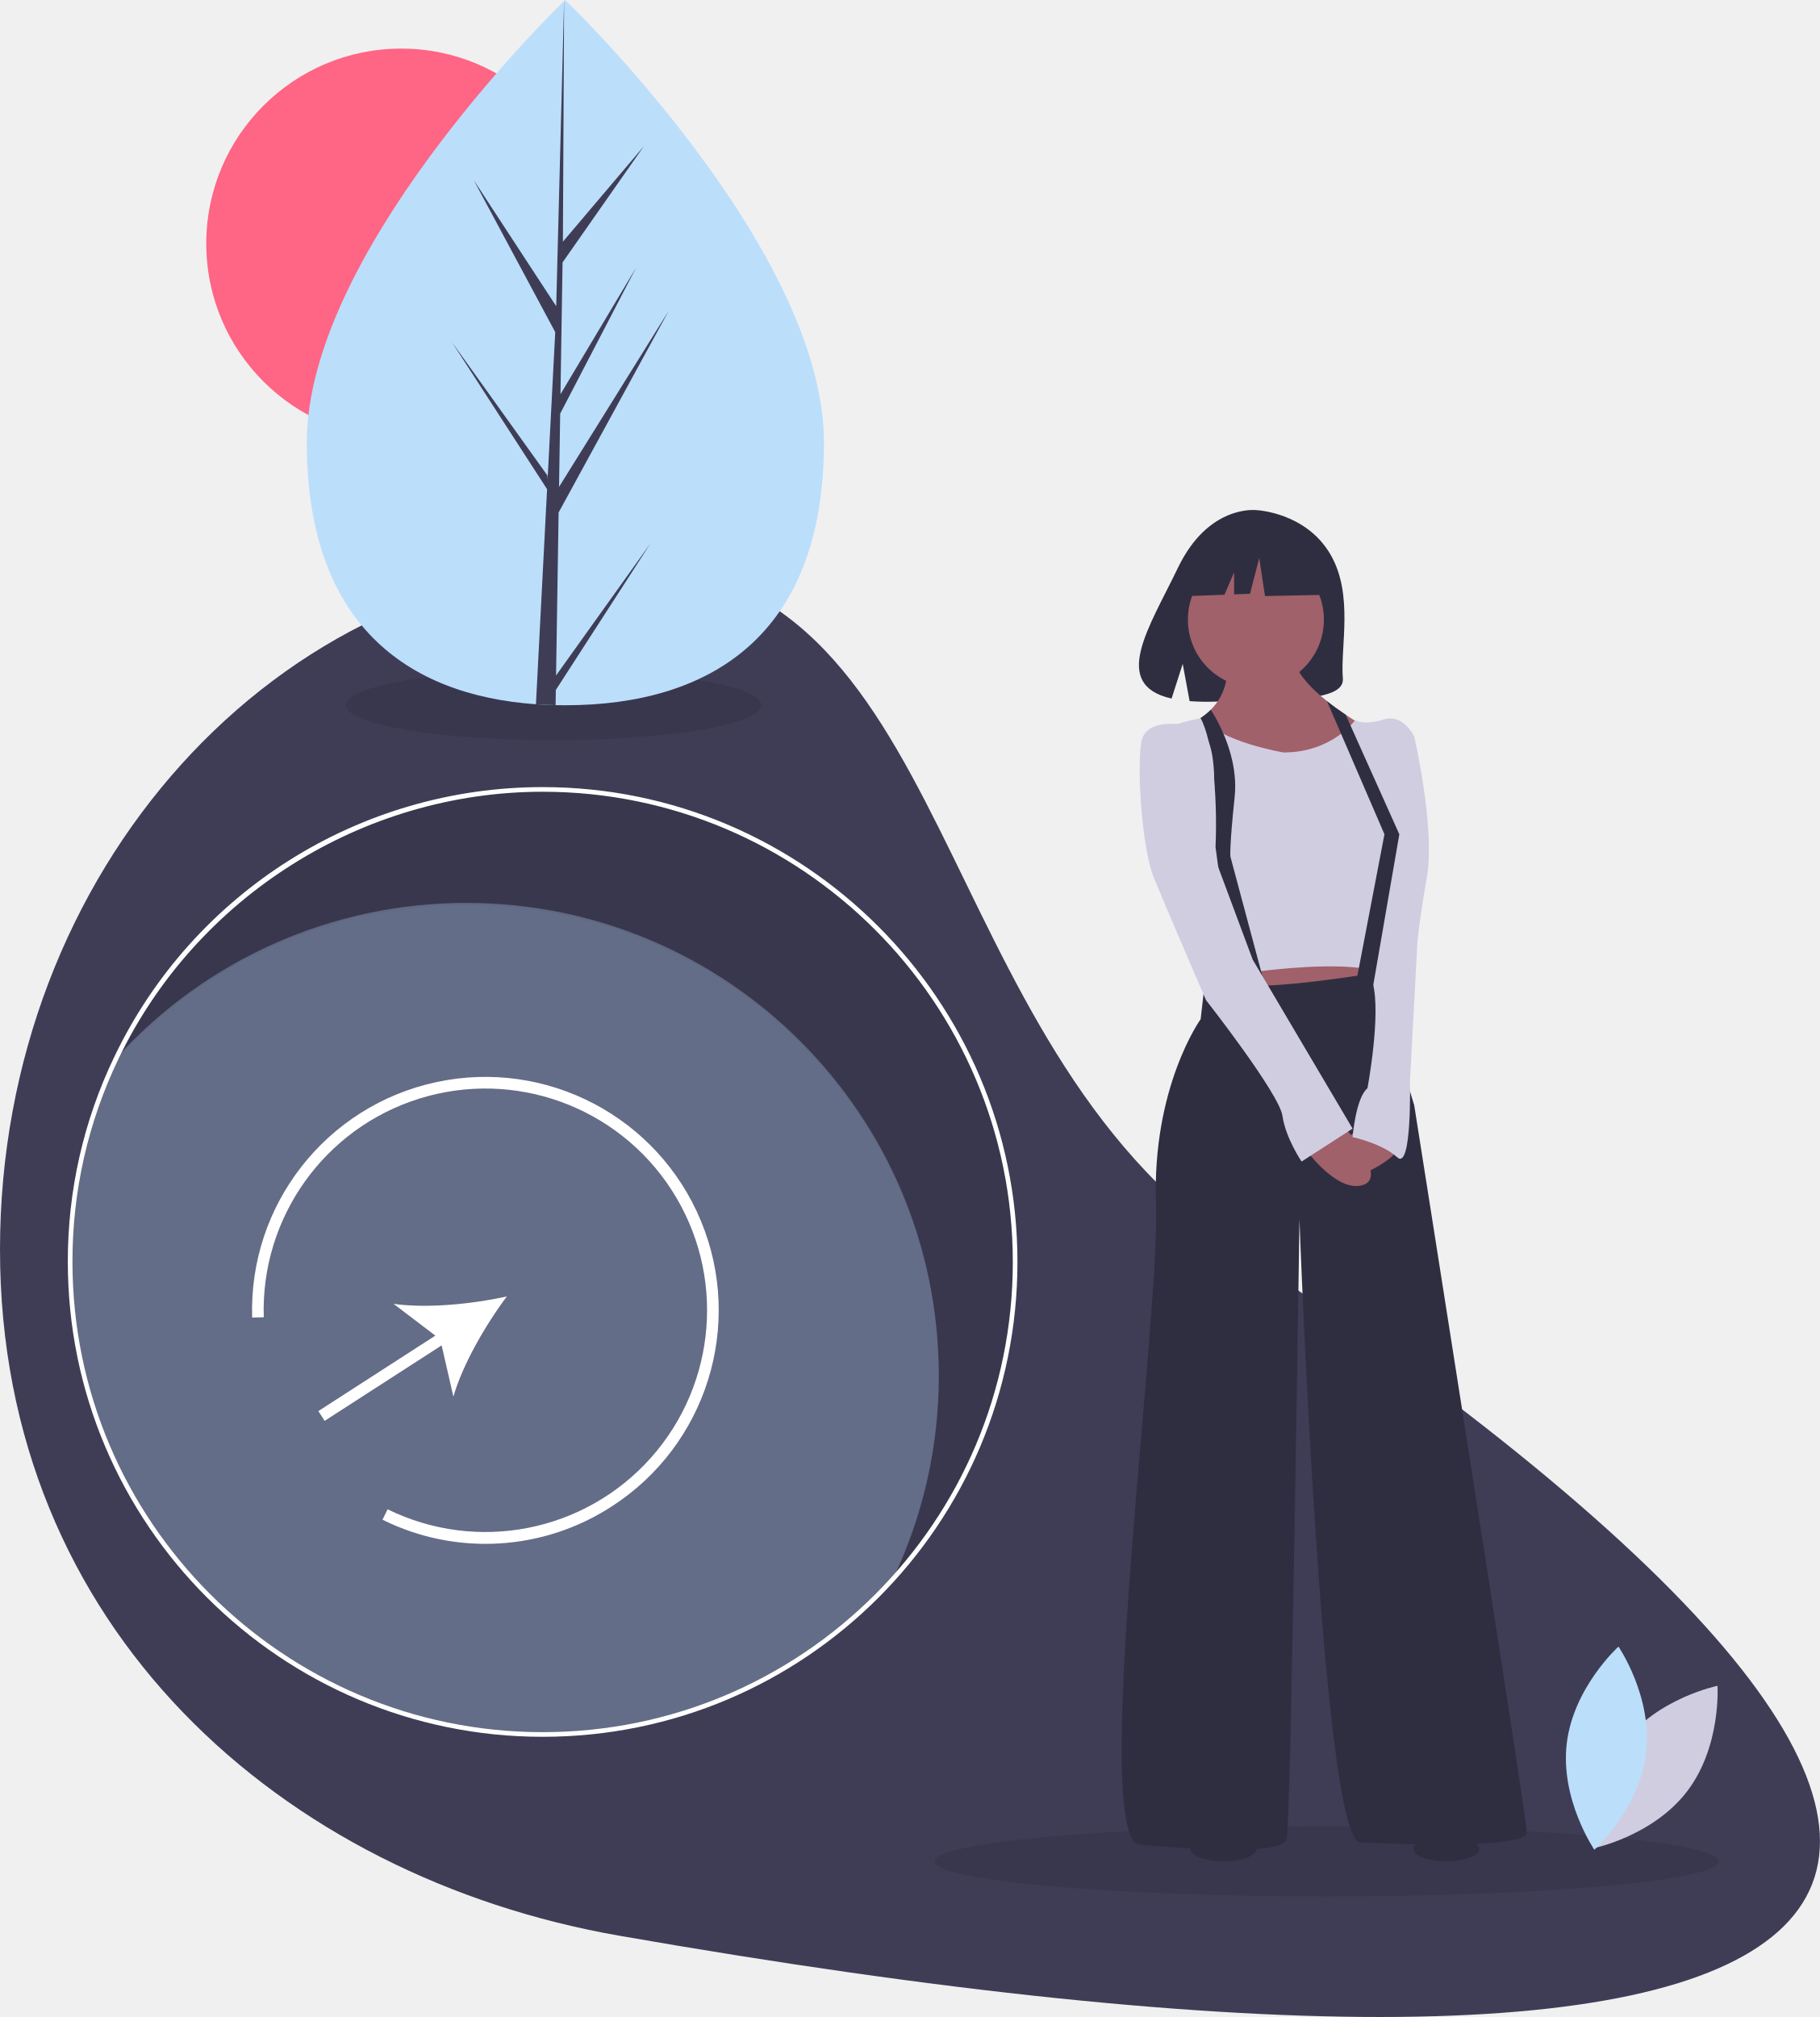
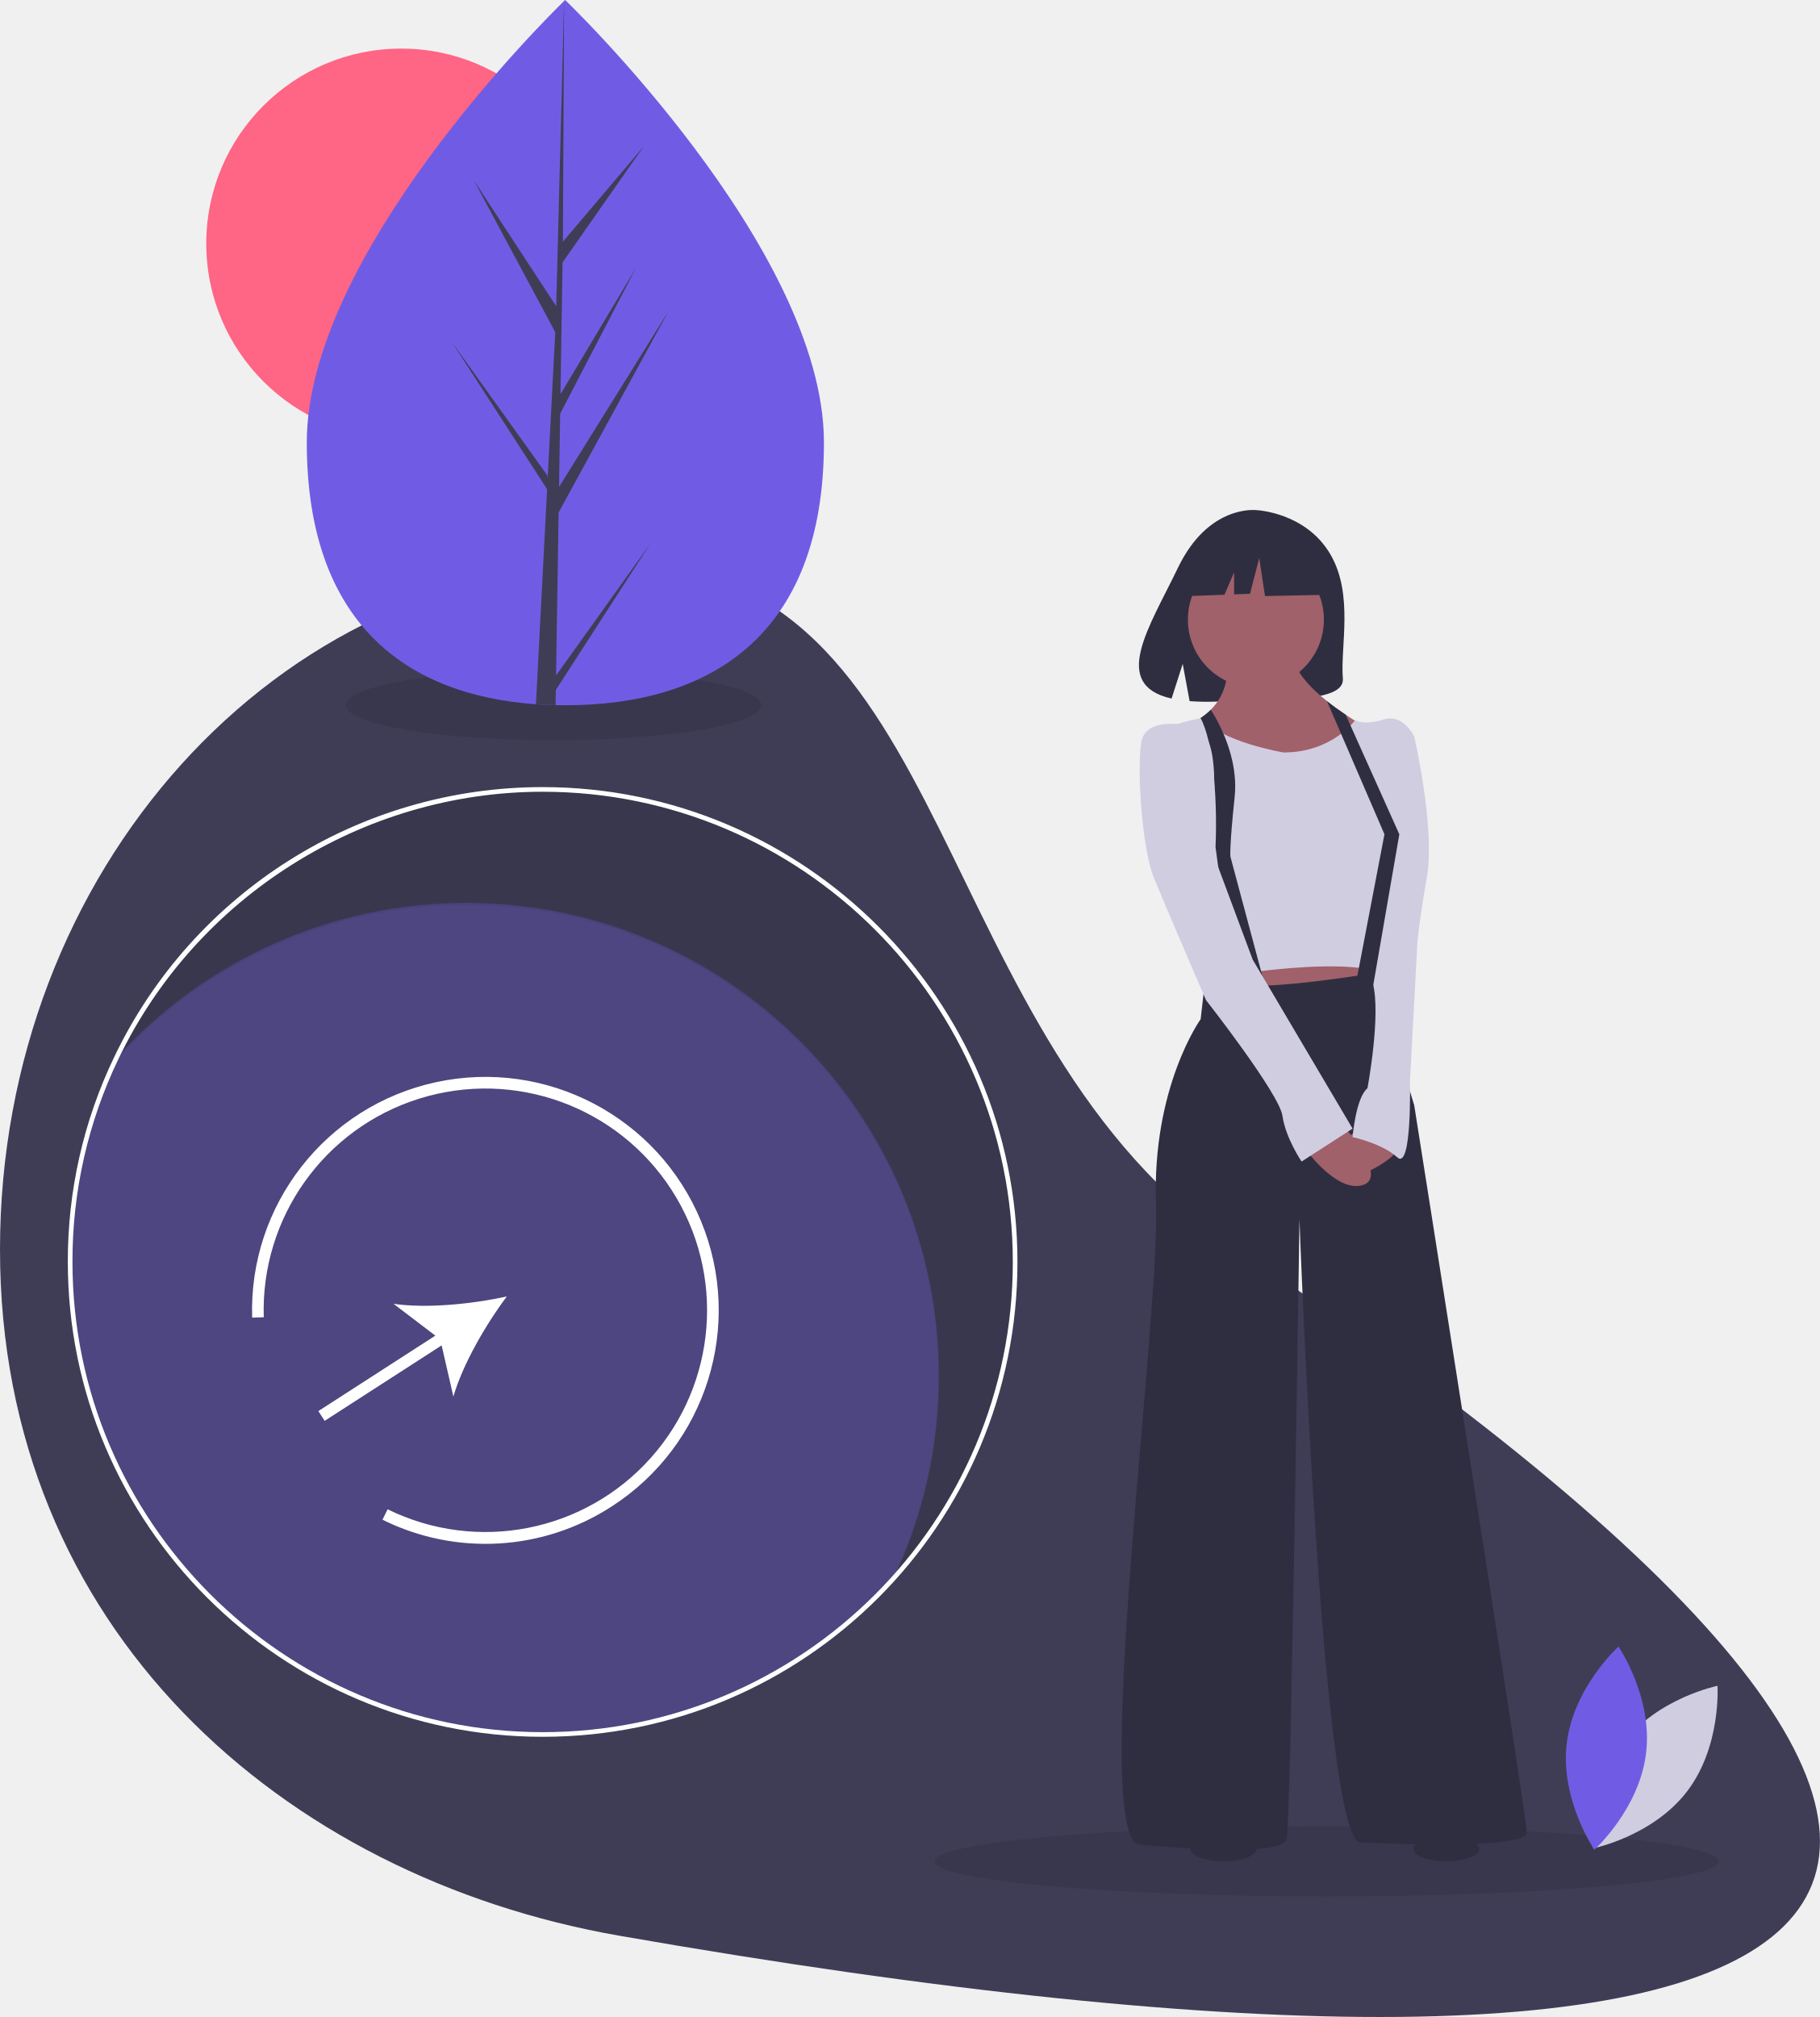
<svg xmlns="http://www.w3.org/2000/svg" data-name="Layer 1" width="783.928" height="868.734" viewBox="0 0 783.928 868.734">
  <path d="M741.277,553.829c427.439,285.996,288.519,392.565-266.62,295.504C329.606,823.973,208.036,717.032,208.036,553.829s119.37-295.504,266.62-295.504S605.636,463.073,741.277,553.829Z" transform="translate(-208.0361 -15.63315)" fill="#3f3d56" />
  <ellipse cx="571.456" cy="801.706" rx="168.859" ry="15.108" opacity="0.1" />
  <ellipse cx="238.428" cy="303.706" rx="89.5" ry="15.108" opacity="0.1" />
  <path d="M441.773,356.532A203.538,203.538,0,0,0,258.143,472.192,203.029,203.029,0,0,1,408.89,405.413c112.398,0,203.52,91.122,203.52,203.52a202.648,202.648,0,0,1-19.89,87.86,202.782,202.782,0,0,0,52.773-136.741C645.293,447.654,554.171,356.532,441.773,356.532Z" transform="translate(-208.0361 -15.63315)" opacity="0.1" />
-   <path d="M612.41,608.044a202.648,202.648,0,0,1-19.89,87.86,203.029,203.029,0,0,1-150.747,66.779c-112.398,0-203.52-91.122-203.52-203.52A202.648,202.648,0,0,1,258.143,471.303,203.029,203.029,0,0,1,408.89,404.524C521.288,404.524,612.41,495.646,612.41,608.044Z" transform="translate(-208.0361 -15.63315)" fill="#bbdefb" opacity="0.3" />
+   <path d="M612.41,608.044a202.648,202.648,0,0,1-19.89,87.86,203.029,203.029,0,0,1-150.747,66.779c-112.398,0-203.52-91.122-203.52-203.52A202.648,202.648,0,0,1,258.143,471.303,203.029,203.029,0,0,1,408.89,404.524C521.288,404.524,612.41,495.646,612.41,608.044Z" transform="translate(-208.0361 -15.63315)" fill="#705ce4" opacity="0.3" />
  <path d="M441.773,763.683c-112.773,0-204.521-91.747-204.521-204.52a202.601,202.601,0,0,1,19.988-88.293A204.539,204.539,0,0,1,441.773,354.643c112.773,0,204.52,91.748,204.52,204.521a204.506,204.506,0,0,1-204.52,204.52Zm0-407.04c-77.489,0-149.215,45.176-182.729,115.093a200.605,200.605,0,0,0-19.792,87.428c0,111.67,90.85,202.52,202.521,202.52a202.506,202.506,0,0,0,202.52-202.52C644.293,447.494,553.443,356.643,441.773,356.643Z" transform="translate(-208.0361 -15.63315)" fill="#fff" />
  <path d="M907.392,766.268c-14.782,19.332-13.091,45.458-13.091,45.458s25.656-5.217,40.438-24.548,13.091-45.458,13.091-45.458S922.173,746.936,907.392,766.268Z" transform="translate(-208.0361 -15.63315)" fill="#d0cde1" />
-   <path d="M917.079,770.609c-2.868,24.166-22.286,41.727-22.286,41.727s-14.767-21.619-11.898-45.785,22.286-41.727,22.286-41.727S919.947,746.444,917.079,770.609Z" transform="translate(-208.0361 -15.63315)" fill="#bbdefb" />
+   <path d="M917.079,770.609c-2.868,24.166-22.286,41.727-22.286,41.727s-14.767-21.619-11.898-45.785,22.286-41.727,22.286-41.727S919.947,746.444,917.079,770.609Z" transform="translate(-208.0361 -15.63315)" fill="#705ce4" />
  <circle cx="172.828" cy="104.911" r="83.979" fill="#ff6584" />
-   <path d="M562.937,206.166c.041,83.884-49.813,113.194-111.324,113.224q-2.143.001-4.266-.046-4.276-.09-8.463-.386c-55.517-3.904-98.667-34.672-98.705-112.684C340.141,125.541,443.274,23.608,451.009,16.071c.007,0,.007,0,.014-.007.294-.287.444-.431.444-.431S562.897,122.289,562.937,206.166Z" transform="translate(-208.0361 -15.63315)" fill="#bbdefb" />
+   <path d="M562.937,206.166c.041,83.884-49.813,113.194-111.324,113.224q-2.143.001-4.266-.046-4.276-.09-8.463-.386c-55.517-3.904-98.667-34.672-98.705-112.684C340.141,125.541,443.274,23.608,451.009,16.071c.007,0,.007,0,.014-.007.294-.287.444-.431.444-.431S562.897,122.289,562.937,206.166Z" transform="translate(-208.0361 -15.63315)" fill="#705ce4" />
  <path d="M447.554,306.56l40.708-56.936-40.807,63.184-.106,6.535q-4.276-.09-8.463-.386l4.348-83.921-.034-.649.075-.123.413-7.93-40.971-63.302L443.807,220.395l.103,1.682,3.285-63.405L412.115,93.254l35.505,54.274,3.388-131.457.013-.437 0.0.431-.524,103.668L485.362,78.617,450.352,128.66l-.895,56.773,32.561-54.498-32.686,62.845-.497,31.569,47.254-75.861-47.434,86.874Z" transform="translate(-208.0361 -15.63315)" fill="#3f3d56" />
  <path d="M780.992,254.227c-10.675-18.037-31.794-18.877-31.794-18.877s-20.579-2.632-33.781,24.839c-12.305,25.605-29.287,50.326-2.734,56.32l4.796-14.928,2.97,16.039a103.895,103.895,0,0,0,11.361.194c28.436-.918,55.517.269,54.645-9.935C785.297,294.313,791.263,271.582,780.992,254.227Z" transform="translate(-208.0361 -15.63315)" fill="#2f2e41" />
  <polygon points="525.862 407.843 528.608 435.301 592.22 428.437 593.593 407.843 525.862 407.843" fill="#a0616a" />
  <path d="M727.034,438.578l-1.831,16.017s-21.052,29.289-19.221,79.63S677.151,808.353,699.118,810.184s61.324,4.576,63.155-2.288,5.492-267.263,5.492-267.263,9.61,267.588,26.086,268.503,71.85,2.746,71.85-4.119S817.189,491.665,817.189,491.665l-7.78-25.628-7.78-31.577s-48.51,8.238-61.782,5.034S727.034,438.578,727.034,438.578Z" transform="translate(-208.0361 -15.63315)" fill="#2f2e41" />
  <circle cx="540.964" cy="266.889" r="29.289" fill="#a0616a" />
  <path d="M800.257,331.032l-5.56,8.091-3.56,5.176-5.981,8.7-29.747,2.288s-7.226-2.334-15.564-5.743c-3.08-1.263-6.315-2.673-9.391-4.169-11.931-5.794-21.505-12.864-10.741-17.546a35.734,35.734,0,0,0,5.487-2.947,27.877,27.877,0,0,0,4.398-3.56,23.989,23.989,0,0,0,6.59-21.409l28.831-4.119c-.838,7.313,6.434,15.29,14.585,21.802,2.677,2.146,5.455,4.128,8.068,5.876C794.522,328.057,800.257,331.032,800.257,331.032Z" transform="translate(-208.0361 -15.63315)" fill="#a0616a" />
  <path d="M760.899,339.727s-28.145-4.805-34.552-14.873c0,0-27.687,3.432-25.399,18.077s25.17,94.732,25.17,94.732,57.205-10.983,78.257-2.746l12.814-102.054s-4.576-10.068-13.272-7.322-12.128.229-12.128.229S781.951,339.727,760.899,339.727Z" transform="translate(-208.0361 -15.63315)" fill="#d0cde1" />
  <path d="M786.527,500.36s19.679,21.967,8.695,25.628-24.255-14.645-24.255-14.645Z" transform="translate(-208.0361 -15.63315)" fill="#a0616a" />
  <path d="M792.934,502.19s-16.017,10.983-10.068,18.306,26.543-6.407,26.543-9.153S792.934,502.19,792.934,502.19Z" transform="translate(-208.0361 -15.63315)" fill="#a0616a" />
  <path d="M753.577,442.697l-13.272,2.288-8.695-64.528a231.696,231.696,0,0,0-1.158-35.083c-.97-7.78-2.59-15.258-5.254-20.493a27.877,27.877,0,0,0,4.398-3.56c3.185,5.048,8.997,15.738,10.247,28.223a45.48,45.48,0,0,1,.005,9.405c-2.288,21.509-1.831,25.628-1.831,25.628Z" transform="translate(-208.0361 -15.63315)" fill="#2f2e41" />
  <path d="M722.915,328.744s-21.509-5.949-23.34,6.865.458,45.764,5.492,58.121S727.491,446.358,727.491,446.358s31.577,40.273,32.95,49.883,8.238,19.679,8.238,19.679L790.646,501.733l-43.018-72.765-18.763-50.341S736.644,332.863,722.915,328.744Z" transform="translate(-208.0361 -15.63315)" fill="#d0cde1" />
  <path d="M807.121,330.574l10.068,2.288s9.153,39.357,5.492,60.409-4.119,28.374-4.119,28.374l-3.203,59.951s.915,38.442-5.492,32.493-19.221-8.695-19.221-8.695,1.373-16.933,6.407-21.052c0,0,5.949-31.577,2.288-45.307S807.121,330.574,807.121,330.574Z" transform="translate(-208.0361 -15.63315)" fill="#d0cde1" />
  <path d="M810.782,374.966,799.112,442.468l-7.093-2.975,12.356-64.528-13.24-30.667-11.533-26.703c2.677,2.146,5.455,4.128,8.068,5.876l7.025,15.651Z" transform="translate(-208.0361 -15.63315)" fill="#2f2e41" />
  <polygon points="568.236 236.855 547.372 225.926 518.559 230.397 512.598 256.726 527.437 256.155 531.583 246.482 531.583 255.996 538.43 255.732 542.404 240.332 544.888 256.726 569.23 256.229 568.236 236.855" fill="#2f2e41" />
  <ellipse cx="527.019" cy="796.374" rx="14.22" ry="5.332" fill="#2f2e41" />
  <ellipse cx="623.003" cy="796.374" rx="14.22" ry="5.332" fill="#2f2e41" />
  <path d="M471.582,664.428a99.804,99.804,0,0,1-98.791,5.755l2.201-4.49A95.5,95.5,0,1,0,321.647,582.983l-4.998.153A100.505,100.505,0,1,1,471.582,664.428Z" transform="translate(-208.0361 -15.63315)" fill="#fff" />
  <path d="M426.354,574.008c-14.785,3.273-34.463,5.267-48.801,3.184l17.999,13.707L345.164,623.398l2.71,4.202,50.389-32.499,5.065,22.054C407.344,603.235,417.277,586.132,426.354,574.008Z" transform="translate(-208.0361 -15.63315)" fill="#fff" />
</svg>
